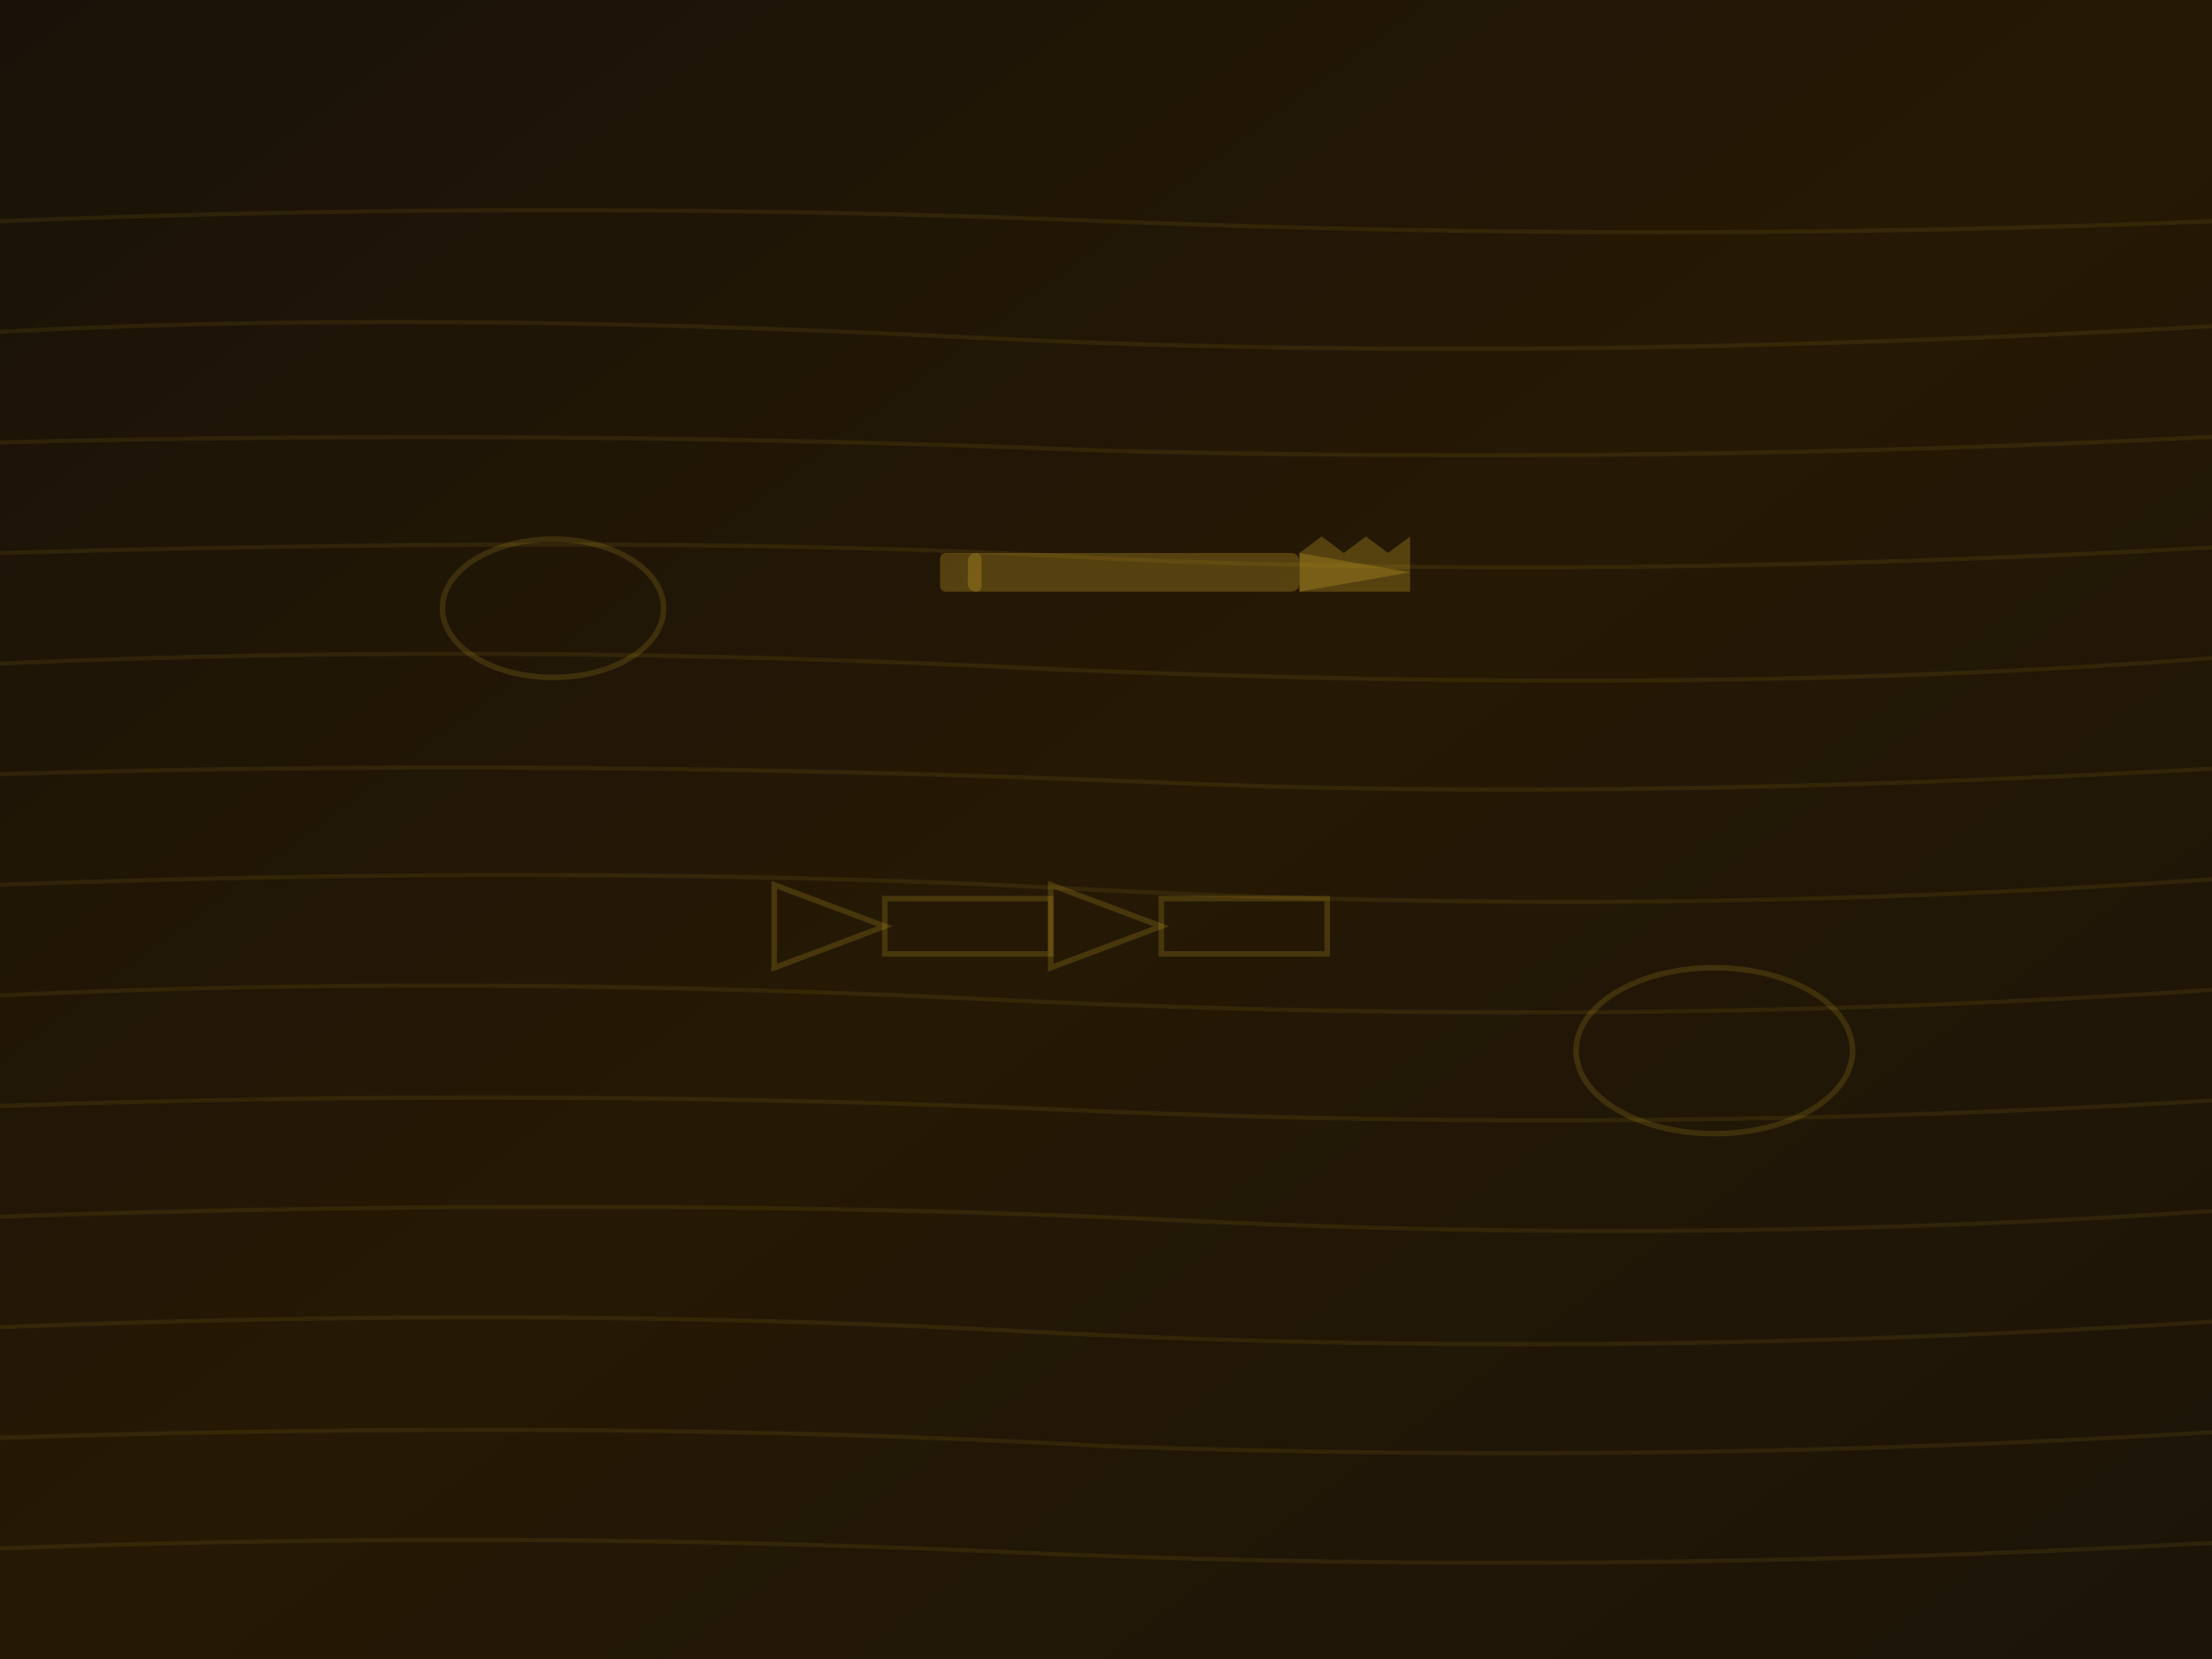
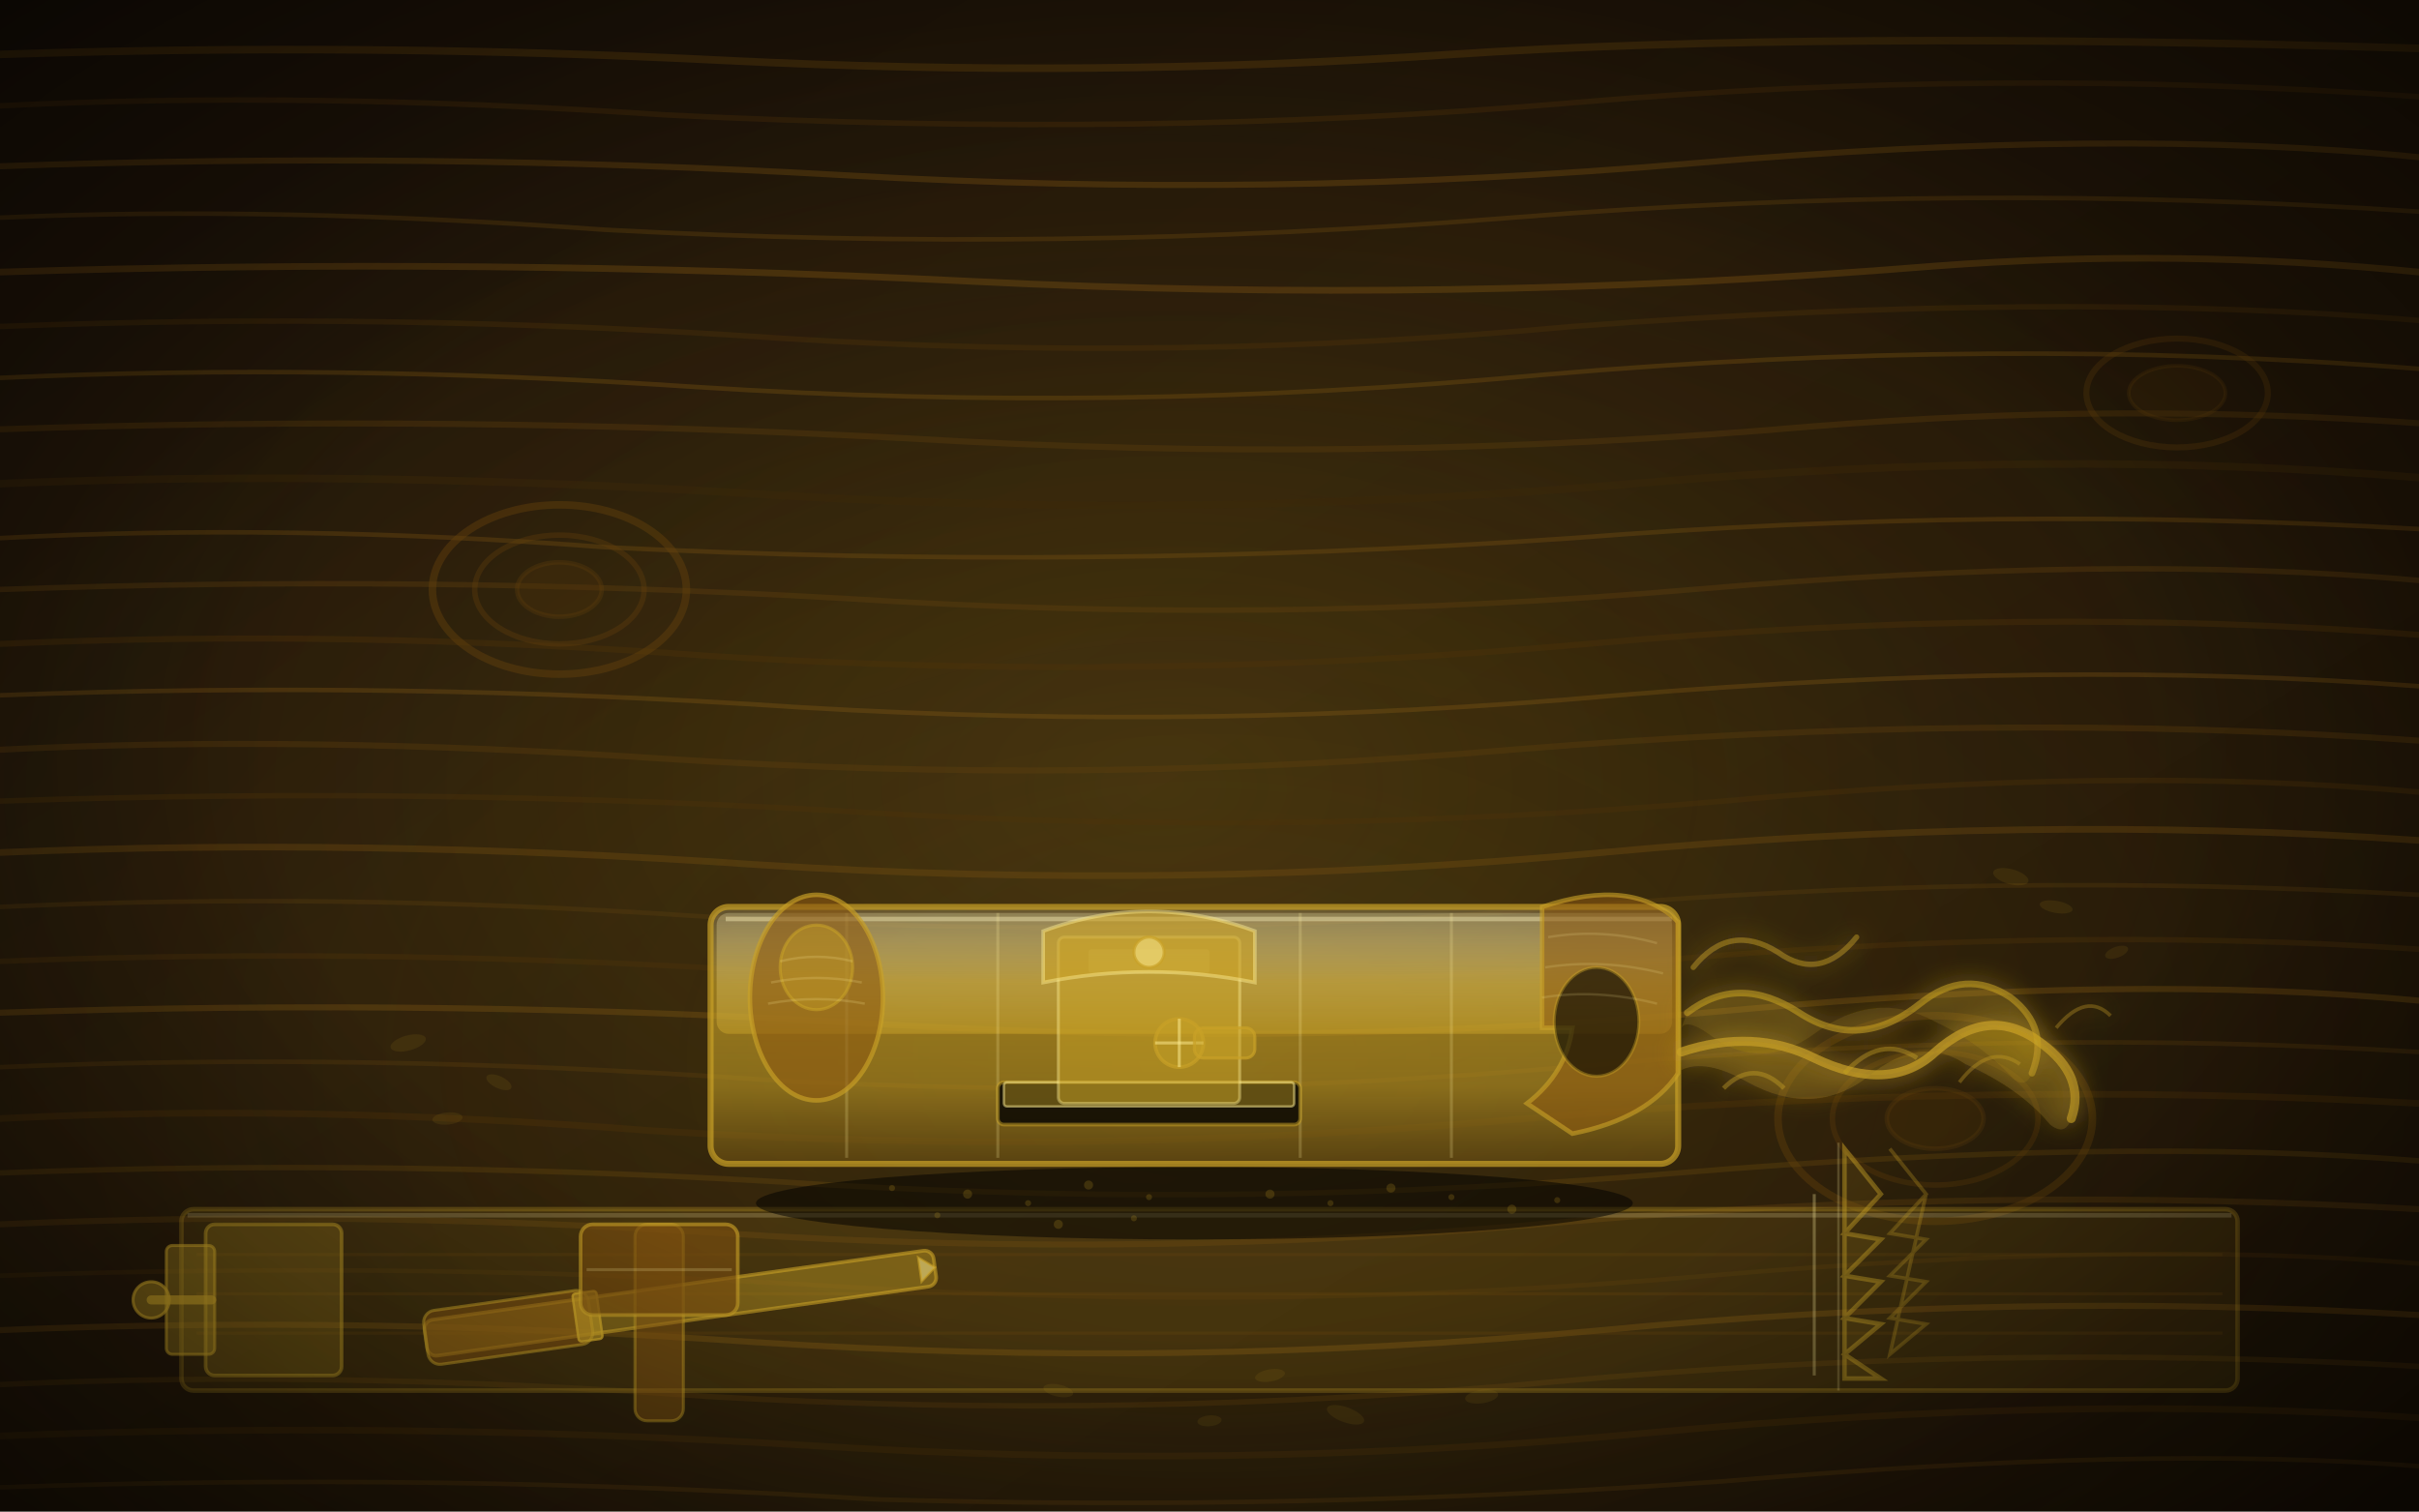
- <svg xmlns="http://www.w3.org/2000/svg" viewBox="0 0 800 600" width="800" height="600">
+ <svg xmlns="http://www.w3.org/2000/svg" viewBox="0 0 800 500" width="800" height="500">
  <defs>
-     <linearGradient id="bg" x1="0%" y1="0%" x2="100%" y2="100%">
-       <stop offset="0%" style="stop-color:#1a1208" />
-       <stop offset="50%" style="stop-color:#251905" />
-       <stop offset="100%" style="stop-color:#1c1408" />
+     <linearGradient id="cj-bgWood" x1="0%" y1="0%" x2="100%" y2="100%">
+       <stop offset="0%" stop-color="#1c1208" />
+       <stop offset="40%" stop-color="#231708" />
+       <stop offset="100%" stop-color="#1a1005" />
    </linearGradient>
+     <radialGradient id="cj-bgGlow" cx="48%" cy="52%" r="55%">
+       <stop offset="0%" stop-color="rgba(201,162,39,0.15)" />
+       <stop offset="60%" stop-color="rgba(201,162,39,0.04)" />
+       <stop offset="100%" stop-color="rgba(201,162,39,0)" />
+     </radialGradient>
+     <radialGradient id="cj-benchGlow" cx="50%" cy="70%" r="60%">
+       <stop offset="0%" stop-color="rgba(201,162,39,0.12)" />
+       <stop offset="100%" stop-color="rgba(201,162,39,0)" />
+     </radialGradient>
+     <linearGradient id="cj-planeBody" x1="0%" y1="0%" x2="0%" y2="100%">
+       <stop offset="0%" stop-color="rgba(255,240,180,0.18)" />
+       <stop offset="30%" stop-color="rgba(201,162,39,0.65)" />
+       <stop offset="70%" stop-color="rgba(201,162,39,0.55)" />
+       <stop offset="100%" stop-color="rgba(120,90,20,0.5)" />
+     </linearGradient>
+     <linearGradient id="cj-planeTop" x1="0%" y1="0%" x2="0%" y2="100%">
+       <stop offset="0%" stop-color="rgba(255,245,190,0.25)" />
+       <stop offset="100%" stop-color="rgba(201,162,39,0.5)" />
+     </linearGradient>
+     <linearGradient id="cj-woodGrain" x1="0%" y1="0%" x2="100%" y2="0%">
+       <stop offset="0%" stop-color="rgba(201,162,39,0.06)" />
+       <stop offset="50%" stop-color="rgba(201,162,39,0.12)" />
+       <stop offset="100%" stop-color="rgba(201,162,39,0.06)" />
+     </linearGradient>
+     <filter id="cj-glow" x="-30%" y="-30%" width="160%" height="160%">
+       <feGaussianBlur stdDeviation="3" result="blur" />
+       <feMerge>
+         <feMergeNode in="blur" />
+         <feMergeNode in="SourceGraphic" />
+       </feMerge>
+     </filter>
+     <filter id="cj-shavingGlow" x="-50%" y="-50%" width="200%" height="200%">
+       <feGaussianBlur stdDeviation="4" result="blur" />
+       <feMerge>
+         <feMergeNode in="blur" />
+         <feMergeNode in="SourceGraphic" />
+       </feMerge>
+     </filter>
+     <radialGradient id="cj-vignette" cx="50%" cy="50%" r="70%">
+       <stop offset="55%" stop-color="transparent" />
+       <stop offset="100%" stop-color="rgba(0,0,0,0.6)" />
+     </radialGradient>
  </defs>
-   <rect width="800" height="600" fill="url(#bg)" />
-   <g fill="none" stroke="rgba(201,162,39,0.1)" stroke-width="1.5">
-     <path d="M0 80 Q200 72 400 80 Q600 88 800 80" />
-     <path d="M0 120 Q150 112 350 122 Q550 132 800 118" />
-     <path d="M0 160 Q200 155 400 163 Q600 168 800 158" />
-     <path d="M0 200 Q250 193 400 202 Q580 210 800 198" />
-     <path d="M0 240 Q180 232 380 242 Q620 252 800 238" />
-     <path d="M0 280 Q200 274 420 283 Q580 290 800 278" />
-     <path d="M0 320 Q220 312 400 322 Q600 332 800 318" />
-     <path d="M0 360 Q170 352 370 362 Q590 372 800 358" />
-     <path d="M0 400 Q200 393 400 402 Q600 410 800 398" />
-     <path d="M0 440 Q240 432 440 442 Q620 450 800 438" />
-     <path d="M0 480 Q200 472 380 482 Q580 492 800 478" />
-     <path d="M0 520 Q220 513 400 523 Q600 530 800 518" />
-     <path d="M0 560 Q190 553 380 562 Q580 570 800 558" />
+   <rect width="800" height="500" fill="url(#cj-bgWood)" />
+   <rect width="800" height="500" fill="url(#cj-bgGlow)" />
+   <rect width="800" height="500" fill="url(#cj-benchGlow)" />
+   <g fill="none" stroke-linecap="round">
+     <path d="M0,18 Q120,14 240,20 Q360,26 480,18 Q600,10 800,16" stroke="rgba(100,68,15,0.45)" stroke-width="2.5" />
+     <path d="M0,35 Q100,30 220,38 Q380,46 520,34 Q660,22 800,32" stroke="rgba(80,52,10,0.4)" stroke-width="1.8" />
+     <path d="M0,55 Q140,50 280,58 Q420,66 560,54 Q700,42 800,52" stroke="rgba(130,88,18,0.35)" stroke-width="2" />
+     <path d="M0,72 Q90,68 200,76 Q350,84 500,72 Q650,60 800,70" stroke="rgba(100,68,15,0.4)" stroke-width="1.5" />
+     <path d="M0,90 Q160,85 320,93 Q480,101 640,88 Q720,82 800,90" stroke="rgba(150,100,22,0.3)" stroke-width="2.2" />
+     <path d="M0,108 Q130,103 260,112 Q390,120 520,108 Q680,96 800,106" stroke="rgba(80,52,10,0.35)" stroke-width="1.8" />
+     <path d="M0,125 Q110,120 230,128 Q370,137 510,124 Q660,111 800,122" stroke="rgba(120,82,16,0.38)" stroke-width="1.5" />
+     <path d="M0,142 Q150,137 300,145 Q450,154 600,141 Q700,133 800,140" stroke="rgba(100,68,15,0.32)" stroke-width="2" />
+     <path d="M0,160 Q120,155 260,164 Q400,172 540,160 Q680,148 800,158" stroke="rgba(60,40,8,0.4)" stroke-width="2.5" />
+     <path d="M0,178 Q95,173 200,181 Q360,189 520,178 Q660,167 800,175" stroke="rgba(140,95,20,0.28)" stroke-width="1.5" />
+     <path d="M0,195 Q140,190 280,198 Q420,207 560,195 Q700,183 800,192" stroke="rgba(100,68,15,0.35)" stroke-width="1.8" />
+     <path d="M0,213 Q115,208 235,217 Q380,226 525,213 Q670,200 800,210" stroke="rgba(80,52,10,0.38)" stroke-width="2" />
+     <path d="M0,230 Q130,225 265,234 Q400,242 535,230 Q680,218 800,227" stroke="rgba(160,108,24,0.25)" stroke-width="1.5" />
+     <path d="M0,248 Q100,243 220,251 Q360,260 500,248 Q660,235 800,245" stroke="rgba(100,68,15,0.32)" stroke-width="2" />
+     <path d="M0,265 Q145,260 290,269 Q430,277 570,265 Q700,253 800,262" stroke="rgba(80,52,10,0.36)" stroke-width="1.8" />
+     <path d="M0,282 Q120,277 250,286 Q390,295 530,282 Q670,269 800,278" stroke="rgba(130,88,18,0.3)" stroke-width="2.2" />
+     <path d="M0,300 Q110,295 230,303 Q375,312 520,300 Q660,288 800,296" stroke="rgba(100,68,15,0.28)" stroke-width="1.5" />
+     <path d="M0,318 Q130,313 265,322 Q405,330 545,318 Q680,306 800,314" stroke="rgba(80,52,10,0.35)" stroke-width="1.8" />
+     <path d="M0,335 Q150,330 295,339 Q435,347 575,334 Q705,322 800,331" stroke="rgba(140,95,20,0.32)" stroke-width="2" />
+     <path d="M0,353 Q120,348 250,357 Q390,365 530,352 Q670,340 800,348" stroke="rgba(100,68,15,0.3)" stroke-width="1.5" />
+     <path d="M0,370 Q100,365 215,374 Q360,383 505,370 Q655,357 800,365" stroke="rgba(80,52,10,0.38)" stroke-width="2.2" />
+     <path d="M0,388 Q135,383 275,392 Q415,400 555,388 Q700,376 800,384" stroke="rgba(120,82,16,0.28)" stroke-width="1.8" />
+     <path d="M0,405 Q115,400 240,408 Q380,417 520,404 Q660,392 800,400" stroke="rgba(100,68,15,0.35)" stroke-width="2" />
+     <path d="M0,422 Q140,417 285,426 Q425,434 565,422 Q705,410 800,418" stroke="rgba(80,52,10,0.32)" stroke-width="1.5" />
+     <path d="M0,440 Q120,435 250,444 Q390,453 530,440 Q665,427 800,435" stroke="rgba(150,100,22,0.28)" stroke-width="2" />
+     <path d="M0,458 Q110,453 235,462 Q375,470 515,457 Q658,444 800,452" stroke="rgba(100,68,15,0.3)" stroke-width="1.8" />
+     <path d="M0,475 Q130,470 265,478 Q405,487 545,474 Q685,461 800,469" stroke="rgba(80,52,10,0.35)" stroke-width="2.2" />
+     <path d="M0,492 Q145,487 290,496 Q430,500 570,490 Q710,478 800,485" stroke="rgba(120,82,16,0.25)" stroke-width="1.5" />
  </g>
-   <ellipse cx="200" cy="220" rx="40" ry="25" fill="none" stroke="rgba(201,162,39,0.18)" stroke-width="2" />
-   <ellipse cx="620" cy="380" rx="50" ry="30" fill="none" stroke="rgba(201,162,39,0.18)" stroke-width="2" />
-   <g fill="rgba(201,162,39,0.3)">
-     <rect x="350" y="200" width="120" height="14" rx="3" />
-     <polygon points="470,200 510,207 470,214" />
-     <rect x="340" y="200" width="15" height="14" rx="2" />
-     <polygon points="470,200 478,194 486,200 494,194 502,200 510,194 510,214 470,214" />
+   <ellipse cx="185" cy="195" rx="42" ry="28" fill="none" stroke="rgba(100,65,12,0.45)" stroke-width="2.5" />
+   <ellipse cx="185" cy="195" rx="28" ry="18" fill="none" stroke="rgba(100,65,12,0.35)" stroke-width="1.8" />
+   <ellipse cx="185" cy="195" rx="14" ry="9" fill="rgba(80,50,10,0.3)" stroke="rgba(100,65,12,0.28)" stroke-width="1.5" />
+   <ellipse cx="640" cy="370" rx="52" ry="34" fill="none" stroke="rgba(100,65,12,0.4)" stroke-width="2.5" />
+   <ellipse cx="640" cy="370" rx="34" ry="22" fill="none" stroke="rgba(100,65,12,0.3)" stroke-width="1.8" />
+   <ellipse cx="640" cy="370" rx="16" ry="10" fill="rgba(80,50,10,0.28)" stroke="rgba(100,65,12,0.25)" stroke-width="1.5" />
+   <ellipse cx="720" cy="130" rx="30" ry="18" fill="none" stroke="rgba(100,65,12,0.3)" stroke-width="2" />
+   <ellipse cx="720" cy="130" rx="16" ry="9" fill="rgba(80,50,10,0.22)" stroke="rgba(100,65,12,0.22)" stroke-width="1.2" />
+   <g fill="rgba(201,162,39,0.1)">
+     <ellipse cx="135" cy="345" rx="6" ry="2.5" transform="rotate(-15,135,345)" />
+     <ellipse cx="165" cy="358" rx="4.5" ry="2" transform="rotate(25,165,358)" />
+     <ellipse cx="148" cy="370" rx="5" ry="2" transform="rotate(-5,148,370)" />
+     <ellipse cx="680" cy="300" rx="5.5" ry="2" transform="rotate(10,680,300)" />
+     <ellipse cx="700" cy="315" rx="4" ry="1.8" transform="rotate(-20,700,315)" />
+     <ellipse cx="665" cy="290" rx="6" ry="2.5" transform="rotate(15,665,290)" />
+     <ellipse cx="420" cy="455" rx="5" ry="2" transform="rotate(-10,420,455)" />
+     <ellipse cx="445" cy="468" rx="6.5" ry="2.5" transform="rotate(20,445,468)" />
+     <ellipse cx="400" cy="470" rx="4" ry="1.8" transform="rotate(-5,400,470)" />
+     <ellipse cx="350" cy="460" rx="5" ry="2" transform="rotate(12,350,460)" />
+     <ellipse cx="490" cy="462" rx="5.5" ry="2.2" transform="rotate(-8,490,462)" />
  </g>
-   <g fill="none" stroke="rgba(201,162,39,0.22)" stroke-width="2" transform="translate(280,320)">
-     <polygon points="0,0 40,15 0,30" />
-     <rect x="40" y="5" width="60" height="20" />
-     <polygon points="100,0 140,15 100,30" />
-     <rect x="140" y="5" width="60" height="20" />
+   <rect x="60" y="400" width="680" height="60" rx="4" fill="rgba(201,162,39,0.12)" stroke="rgba(201,162,39,0.3)" stroke-width="1.5" />
+   <line x1="62" y1="402" x2="738" y2="402" stroke="rgba(255,240,180,0.2)" stroke-width="1.5" />
+   <g stroke="rgba(100,68,15,0.3)" stroke-width="1" fill="none">
+     <line x1="65" y1="415" x2="735" y2="415" />
+     <line x1="65" y1="428" x2="735" y2="428" />
+     <line x1="65" y1="441" x2="735" y2="441" />
  </g>
+   <rect x="68" y="405" width="45" height="50" rx="3" fill="rgba(201,162,39,0.25)" stroke="rgba(201,162,39,0.5)" stroke-width="1.2" />
+   <rect x="55" y="412" width="16" height="36" rx="2" fill="rgba(201,162,39,0.4)" stroke="rgba(201,162,39,0.6)" stroke-width="1" />
+   <line x1="50" y1="430" x2="70" y2="430" stroke="rgba(201,162,39,0.7)" stroke-width="3" stroke-linecap="round" />
+   <circle cx="50" cy="430" r="6" fill="rgba(201,162,39,0.5)" stroke="rgba(201,162,39,0.7)" stroke-width="1" />
+   <ellipse cx="395" cy="398" rx="145" ry="12" fill="rgba(0,0,0,0.5)" />
+   <rect x="235" y="300" width="320" height="85" rx="6" fill="url(#cj-planeBody)" stroke="rgba(201,162,39,0.7)" stroke-width="2" />
+   <rect x="237" y="302" width="316" height="40" rx="4" fill="url(#cj-planeTop)" stroke="none" />
+   <line x1="240" y1="304" x2="553" y2="304" stroke="rgba(255,245,190,0.4)" stroke-width="1.5" />
+   <g stroke="rgba(255,240,160,0.2)" stroke-width="1" fill="none">
+     <line x1="280" y1="302" x2="280" y2="383" />
+     <line x1="330" y1="302" x2="330" y2="383" />
+     <line x1="430" y1="302" x2="430" y2="383" />
+     <line x1="480" y1="302" x2="480" y2="383" />
+   </g>
+   <rect x="330" y="358" width="100" height="14" rx="2" fill="rgba(10,8,3,0.85)" stroke="rgba(201,162,39,0.5)" stroke-width="1.2" />
+   <rect x="332" y="358" width="96" height="8" rx="1" fill="rgba(201,162,39,0.4)" stroke="rgba(255,240,150,0.5)" stroke-width="0.8" />
+   <rect x="350" y="310" width="60" height="55" rx="2" fill="rgba(201,162,39,0.45)" stroke="rgba(255,240,150,0.4)" stroke-width="1" />
+   <rect x="360" y="314" width="40" height="8" rx="1" fill="rgba(255,240,150,0.15)" />
+   <path d="M345,308 Q380,295 415,308 L415,325 Q380,318 345,325 Z" fill="rgba(201,162,39,0.6)" stroke="rgba(255,240,150,0.45)" stroke-width="1.2" />
+   <circle cx="380" cy="315" r="5" fill="rgba(255,240,150,0.5)" stroke="rgba(201,162,39,0.7)" stroke-width="1" />
+   <ellipse cx="270" cy="330" rx="22" ry="34" fill="rgba(140,90,18,0.6)" stroke="rgba(201,162,39,0.65)" stroke-width="1.5" />
+   <ellipse cx="270" cy="320" rx="12" ry="14" fill="rgba(201,162,39,0.4)" stroke="rgba(201,162,39,0.55)" stroke-width="1" />
+   <g stroke="rgba(255,240,160,0.18)" stroke-width="0.8" fill="none">
+     <path d="M258,318 Q270,315 282,318" />
+     <path d="M255,325 Q270,322 285,325" />
+     <path d="M254,332 Q270,329 286,332" />
+   </g>
+   <path d="M510,300 Q540,290 555,305 L555,355 Q545,370 520,375 L505,365 Q518,355 520,340 L510,340 Z" fill="rgba(140,90,18,0.55)" stroke="rgba(201,162,39,0.6)" stroke-width="1.5" />
+   <ellipse cx="528" cy="338" rx="14" ry="18" fill="rgba(0,0,0,0.6)" stroke="rgba(201,162,39,0.4)" stroke-width="1" />
+   <g stroke="rgba(255,240,160,0.15)" stroke-width="0.8" fill="none">
+     <path d="M512,310 Q530,307 548,312" />
+     <path d="M511,320 Q530,317 550,322" />
+     <path d="M510,330 Q528,327 548,332" />
+   </g>
+   <circle cx="390" cy="345" r="8" fill="rgba(201,162,39,0.4)" stroke="rgba(201,162,39,0.65)" stroke-width="1.2" />
+   <line x1="382" y1="345" x2="398" y2="345" stroke="rgba(255,240,150,0.5)" stroke-width="1" />
+   <line x1="390" y1="337" x2="390" y2="353" stroke="rgba(255,240,150,0.5)" stroke-width="1" />
+   <rect x="395" y="340" width="20" height="10" rx="3" fill="rgba(201,162,39,0.5)" stroke="rgba(201,162,39,0.7)" stroke-width="1" />
+   <g filter="url(#cj-shavingGlow)">
+     <path d="M556,348 Q580,340 600,350 Q625,362 640,348 Q658,332 675,345 Q690,356 685,370" fill="none" stroke="rgba(201,162,39,0.7)" stroke-width="3" stroke-linecap="round" />
+     <path d="M556,348 Q580,340 600,350 Q625,362 640,348 Q658,332 675,345 Q690,356 685,370 Q683,376 678,372 Q668,360 650,352 Q635,342 618,356 Q600,370 578,358 Q564,350 556,354 Z" fill="rgba(201,162,39,0.22)" stroke="none" />
+     <path d="M558,335 Q575,322 595,335 Q615,348 635,332 Q650,320 665,330 Q678,340 672,355" fill="none" stroke="rgba(201,162,39,0.55)" stroke-width="2.2" stroke-linecap="round" />
+     <path d="M558,335 Q575,322 595,335 Q615,348 635,332 Q650,320 665,330 Q678,340 672,355 Q670,360 666,357 Q655,345 640,338 Q620,327 600,342 Q582,355 565,342 Q558,337 556,340 Z" fill="rgba(201,162,39,0.15)" stroke="none" />
+     <path d="M560,320 Q572,305 588,315 Q602,325 614,310" fill="none" stroke="rgba(201,162,39,0.45)" stroke-width="1.8" stroke-linecap="round" />
+     <path d="M570,360 Q580,350 590,360" fill="none" stroke="rgba(201,162,39,0.4)" stroke-width="1.5" />
+     <path d="M610,355 Q622,342 634,350" fill="none" stroke="rgba(201,162,39,0.4)" stroke-width="1.5" />
+     <path d="M648,358 Q658,345 668,352" fill="none" stroke="rgba(201,162,39,0.35)" stroke-width="1.2" />
+     <path d="M680,340 Q690,328 698,336" fill="none" stroke="rgba(201,162,39,0.35)" stroke-width="1.2" />
+   </g>
+   <g fill="rgba(201,162,39,0.12)" stroke="rgba(201,162,39,0.45)" stroke-width="1.5">
+     <polygon points="600,395 710,395 710,455 600,455 600,445 612,440 600,435 612,430 600,420 612,415 600,410 Z" />
+     <polygon points="610,380 622,395 610,408 622,410 610,422 622,424 610,436 622,438 610,448 622,456 610,456 610,380" />
+     <line x1="600" y1="395" x2="600" y2="455" stroke="rgba(255,240,160,0.3)" stroke-width="1" />
+   </g>
+   <g fill="rgba(201,162,39,0.08)" stroke="rgba(201,162,39,0.3)" stroke-width="1.2">
+     <polygon points="625,380 637,395 625,408 637,410 625,422 637,424 625,436 637,438 625,448 637,395 625,380" />
+   </g>
+   <line x1="608" y1="378" x2="608" y2="460" stroke="rgba(255,240,160,0.2)" stroke-width="0.8" />
+   <g transform="translate(140,415) rotate(-8,100,15)">
+     <rect x="0" y="8" width="170" height="12" rx="3" fill="rgba(201,162,39,0.4)" stroke="rgba(201,162,39,0.6)" stroke-width="1.2" />
+     <rect x="0" y="5" width="55" height="18" rx="4" fill="rgba(140,90,18,0.55)" stroke="rgba(201,162,39,0.55)" stroke-width="1" />
+     <rect x="50" y="6" width="8" height="16" rx="1" fill="rgba(201,162,39,0.6)" stroke="rgba(201,162,39,0.8)" stroke-width="0.8" />
+     <polygon points="165,10 170,14 165,18" fill="rgba(255,240,150,0.5)" stroke="rgba(201,162,39,0.6)" stroke-width="0.8" />
+   </g>
+   <g transform="translate(210,405)">
+     <rect x="0" y="0" width="16" height="65" rx="4" fill="rgba(140,90,18,0.5)" stroke="rgba(201,162,39,0.45)" stroke-width="1" />
+     <rect x="-18" y="0" width="52" height="30" rx="4" fill="rgba(120,78,15,0.65)" stroke="rgba(201,162,39,0.6)" stroke-width="1.2" />
+     <line x1="-16" y1="15" x2="32" y2="15" stroke="rgba(255,240,160,0.2)" stroke-width="1" />
+   </g>
+   <g fill="rgba(201,162,39,0.2)">
+     <circle cx="320" cy="395" r="1.5" />
+     <circle cx="340" cy="398" r="1" />
+     <circle cx="360" cy="392" r="1.5" />
+     <circle cx="380" cy="396" r="1" />
+     <circle cx="310" cy="402" r="1" />
+     <circle cx="350" cy="405" r="1.5" />
+     <circle cx="375" cy="403" r="1" />
+     <circle cx="420" cy="395" r="1.5" />
+     <circle cx="440" cy="398" r="1" />
+     <circle cx="460" cy="393" r="1.5" />
+     <circle cx="480" cy="396" r="1" />
+     <circle cx="500" cy="400" r="1.5" />
+     <circle cx="295" cy="393" r="1" />
+     <circle cx="515" cy="397" r="1" />
+   </g>
+   <rect width="800" height="500" fill="url(#cj-vignette)" />
</svg>
